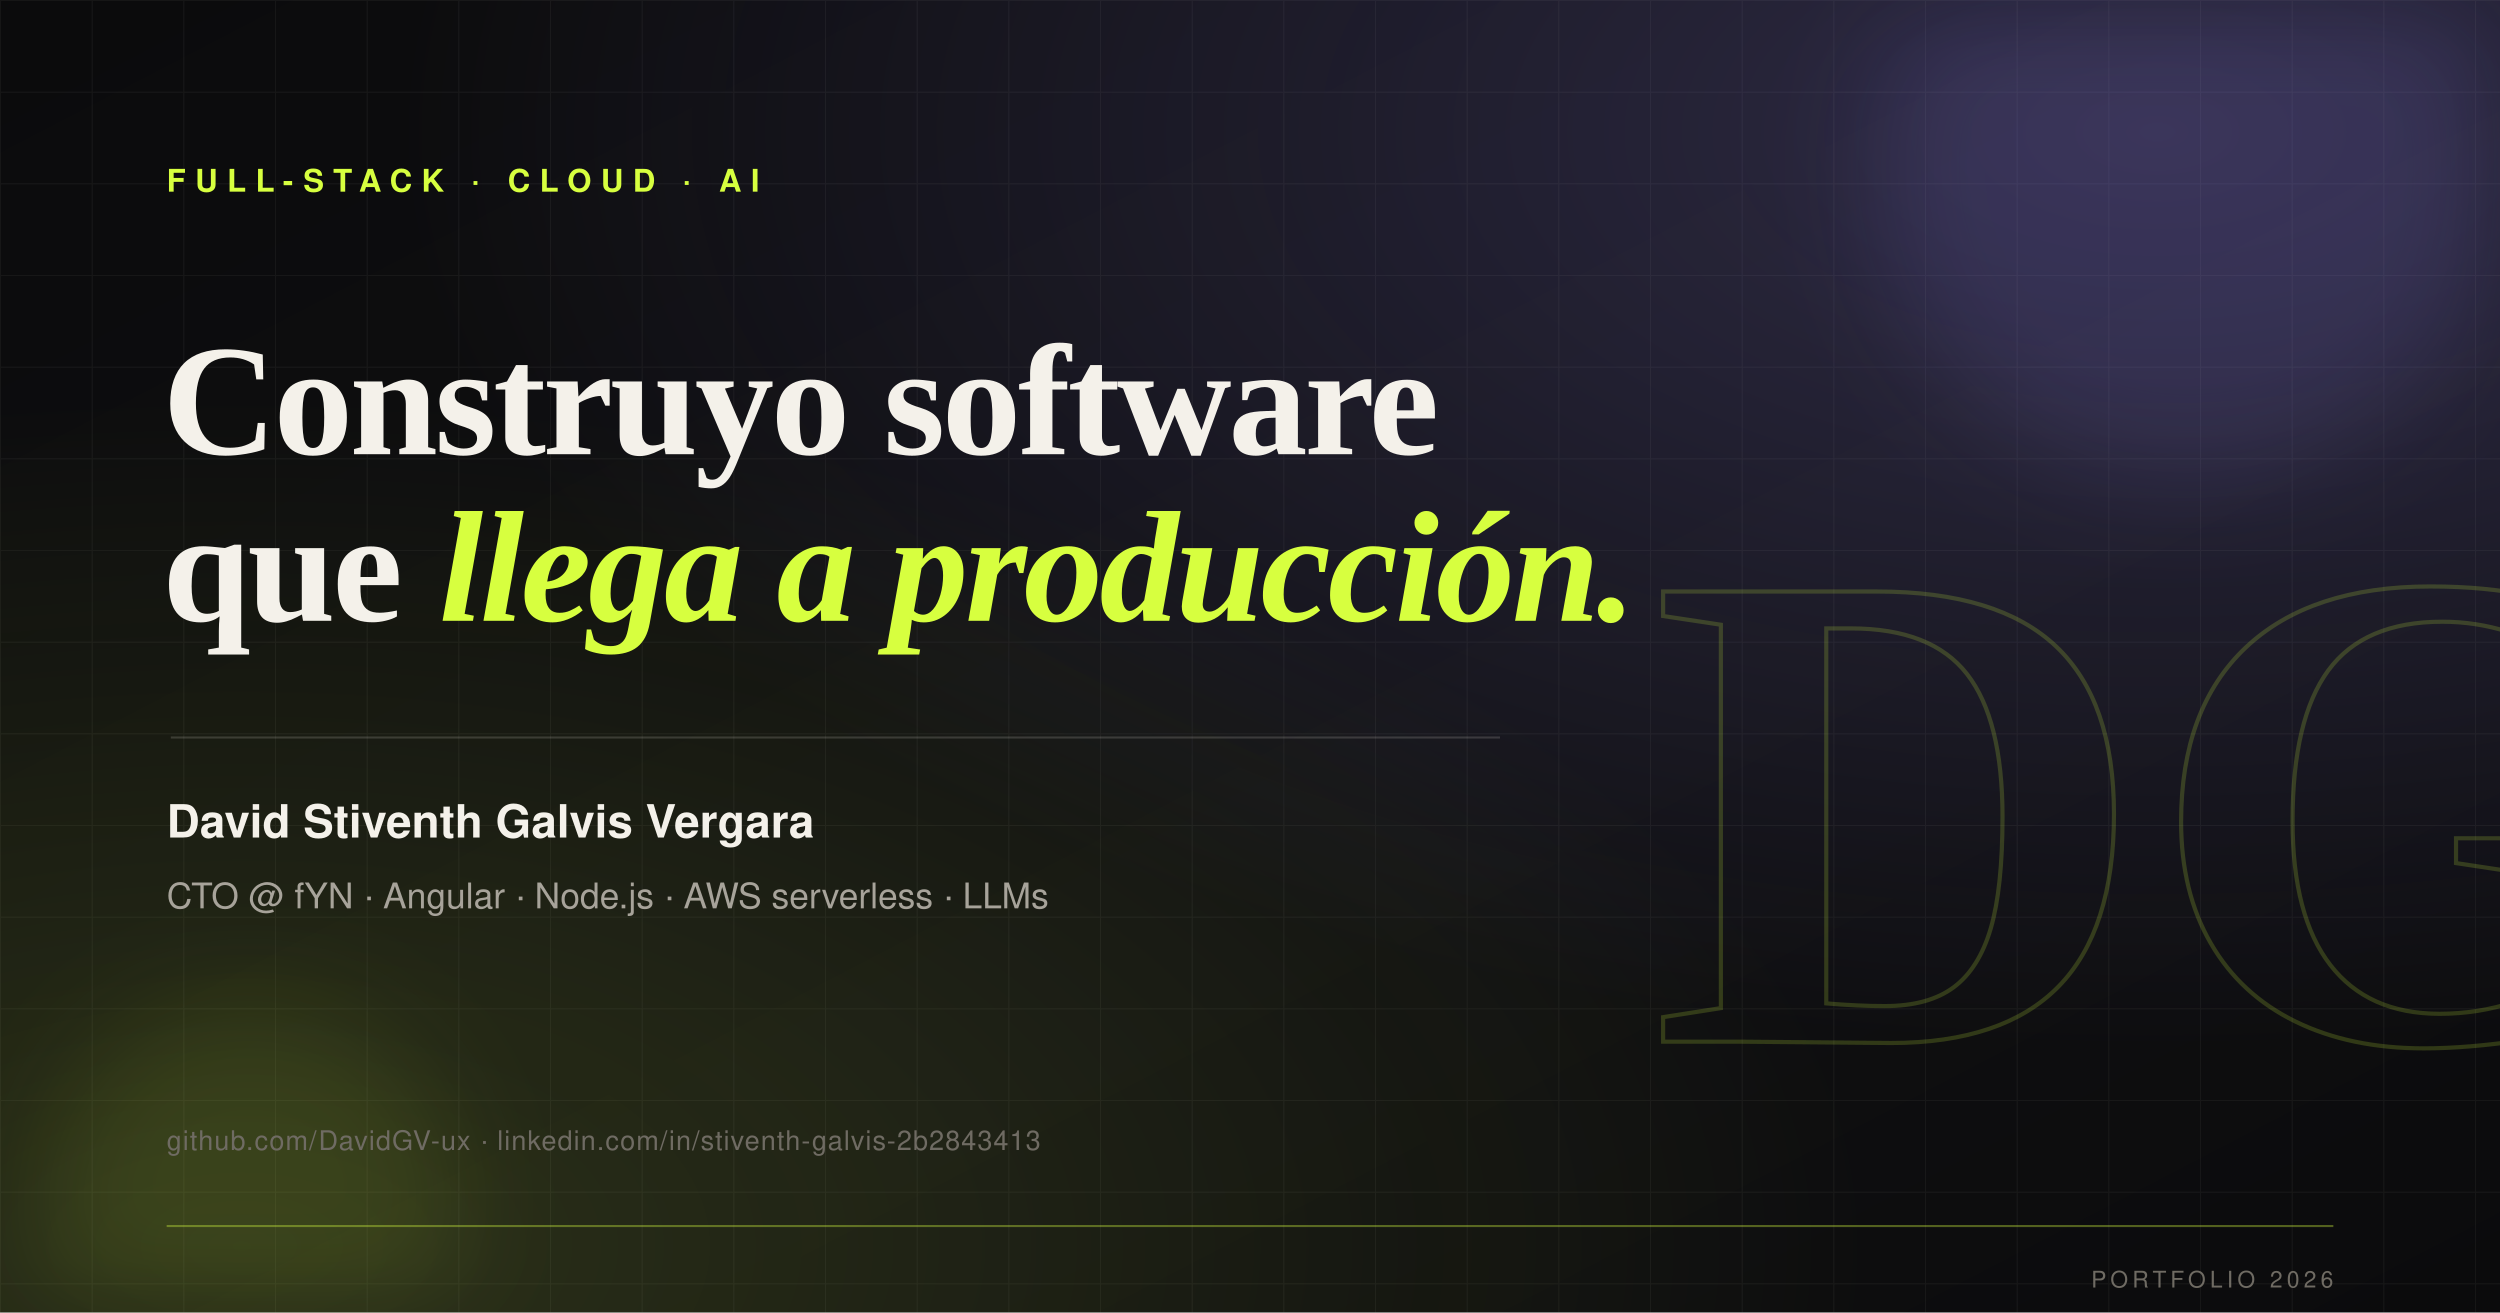
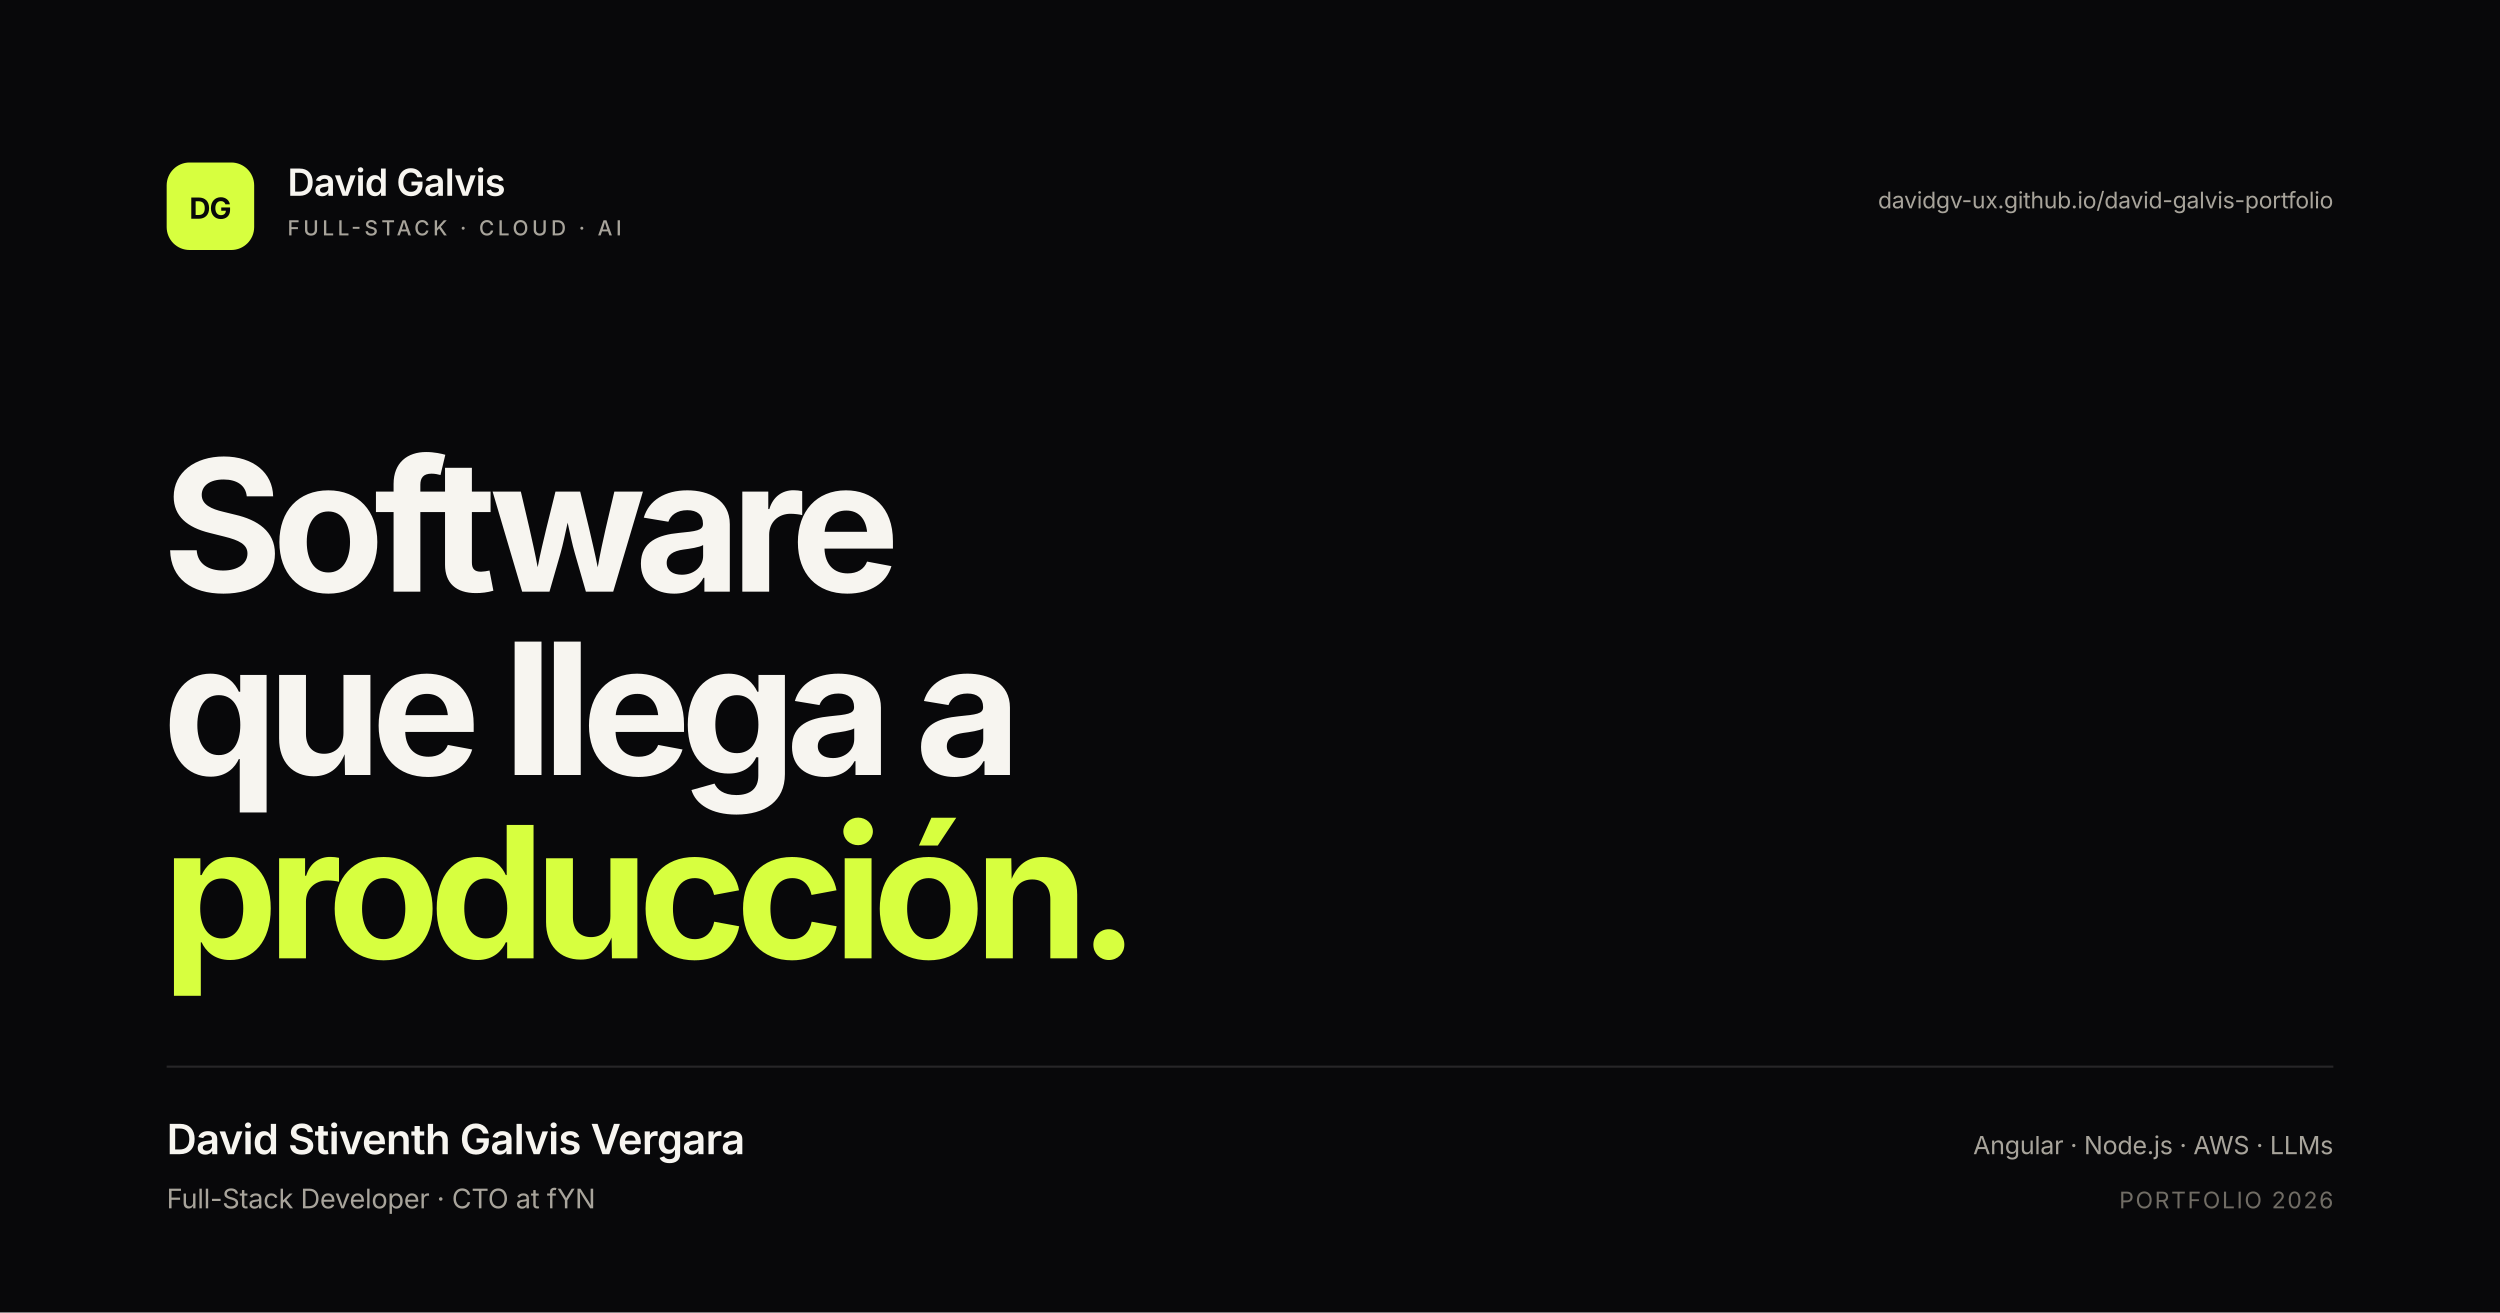
- <svg xmlns="http://www.w3.org/2000/svg" width="1200" height="630" viewBox="0 0 1200 630" role="img" aria-label="David Galvis — Full-Stack Developer. I build software that ships to production.">
-   <defs>
-     <linearGradient id="bg" x1="0" y1="0" x2="1" y2="1">
-       <stop offset="0" stop-color="#0b0b0c" />
-       <stop offset=".6" stop-color="#101012" />
-       <stop offset="1" stop-color="#0b0b0c" />
-     </linearGradient>
-     <radialGradient id="violet" cx=".86" cy=".1" r=".7">
-       <stop offset="0" stop-color="#9b8cff" stop-opacity=".22" />
-       <stop offset="1" stop-color="#9b8cff" stop-opacity="0" />
-     </radialGradient>
-     <radialGradient id="lime" cx=".1" cy=".95" r=".65">
-       <stop offset="0" stop-color="#d7ff3f" stop-opacity=".14" />
-       <stop offset="1" stop-color="#d7ff3f" stop-opacity="0" />
-     </radialGradient>
-     <pattern id="grid" width="44" height="44" patternUnits="userSpaceOnUse">
-       <path d="M44 0H0V44" fill="none" stroke="#f4f1ea" stroke-opacity=".05" stroke-width="1" />
-     </pattern>
-     <filter id="blur" x="-30%" y="-30%" width="160%" height="160%">
-       <feGaussianBlur stdDeviation="26" />
-     </filter>
-   </defs>
-   <rect width="1200" height="630" fill="url(#bg)" />
-   <rect width="1200" height="630" fill="url(#grid)" />
-   <rect width="1200" height="630" fill="url(#violet)" />
-   <rect width="1200" height="630" fill="url(#lime)" />
-   <circle cx="1050" cy="80" r="150" fill="#9b8cff" opacity=".12" filter="url(#blur)" />
-   <circle cx="120" cy="580" r="100" fill="#d7ff3f" opacity=".10" filter="url(#blur)" />
-   <text x="80" y="92" fill="#d7ff3f" font-family="Helvetica, Arial, sans-serif" font-size="15" font-weight="700" letter-spacing="4.5">FULL-STACK · CLOUD · AI</text>
-   <text x="78" y="218" fill="#f4f1ea" font-family="Georgia, 'Times New Roman', serif" font-size="76" font-weight="700" letter-spacing="-1.5">Construyo software</text>
-   <text x="78" y="298" fill="#f4f1ea" font-family="Georgia, 'Times New Roman', serif" font-size="76" font-weight="700" letter-spacing="-1.5">que <tspan fill="#d7ff3f" font-style="italic">llega a producción.</tspan>
-   </text>
-   <line x1="82" y1="354" x2="720" y2="354" stroke="#f4f1ea" stroke-opacity=".16" />
-   <text x="80" y="402" fill="#f4f1ea" font-family="Helvetica, Arial, sans-serif" font-size="22" font-weight="600">David Stiventh Galvis Vergara</text>
-   <text x="80" y="436" fill="#a7a39a" font-family="Helvetica, Arial, sans-serif" font-size="17">CTO @ fYN · Angular · Node.js · AWS serverless · LLMs</text>
-   <text x="80" y="552" fill="#6f6b63" font-family="Helvetica, Arial, sans-serif" font-size="13" letter-spacing=".5">github.com/DavidGV-ux  ·  linkedin.com/in/stiventh-galvis-2b2843413</text>
-   <text x="1040" y="500" text-anchor="middle" fill="none" stroke="#d7ff3f" stroke-opacity=".18" stroke-width="2" font-family="Georgia, 'Times New Roman', serif" font-size="330" font-weight="700">DG</text>
-   <rect x="80" y="588" width="1040" height="1" fill="#d7ff3f" opacity=".35" />
-   <text x="1120" y="618" text-anchor="end" fill="#6f6b63" font-family="Helvetica, Arial, sans-serif" font-size="11" letter-spacing="2">PORTFOLIO 2026</text>
+ <svg xmlns="http://www.w3.org/2000/svg" width="1200" height="630" viewBox="0 0 1200 630" role="img" aria-label="David Galvis — Full-Stack Developer. Software that ships to production.">
+   <rect width="1200" height="630" fill="#08080a" />
+   <rect x="80" y="78" width="42" height="42" rx="11" fill="#d7ff3f" />
+   <text x="101" y="105" text-anchor="middle" fill="#08080a" font-family="Inter, 'Helvetica Neue', Arial, sans-serif" font-size="14" font-weight="700" letter-spacing="-.4">DG</text>
+   <text x="138" y="94" fill="#f7f5f0" font-family="Inter, 'Helvetica Neue', Arial, sans-serif" font-size="18" font-weight="600" letter-spacing="-.3">David Galvis</text>
+   <text x="138" y="113" fill="#a8a49b" font-family="Inter, 'Helvetica Neue', Arial, sans-serif" font-size="10" font-weight="500" letter-spacing="1.7">FULL-STACK · CLOUD · AI</text>
+   <text x="1120" y="100" text-anchor="end" fill="#a8a49b" font-family="Inter, 'Helvetica Neue', Arial, sans-serif" font-size="11" letter-spacing="-.1">davidgv-ux.github.io/david-galvis-portfolio</text>
+   <text x="78" y="284" fill="#f7f5f0" font-family="Inter, 'Helvetica Neue', Arial, sans-serif" font-size="88" font-weight="700" letter-spacing="-5">Software</text>
+   <text x="78" y="372" fill="#f7f5f0" font-family="Inter, 'Helvetica Neue', Arial, sans-serif" font-size="88" font-weight="700" letter-spacing="-5">que llega a</text>
+   <text x="78" y="460" fill="#d7ff3f" font-family="Inter, 'Helvetica Neue', Arial, sans-serif" font-size="88" font-weight="700" letter-spacing="-5">producción.</text>
+   <line x1="80" y1="512" x2="1120" y2="512" stroke="#f7f5f0" stroke-opacity=".13" />
+   <text x="80" y="554" fill="#f7f5f0" font-family="Inter, 'Helvetica Neue', Arial, sans-serif" font-size="20" font-weight="600" letter-spacing="-.3">David Stiventh Galvis Vergara</text>
+   <text x="80" y="580" fill="#a8a49b" font-family="Inter, 'Helvetica Neue', Arial, sans-serif" font-size="13" letter-spacing="-.1">Full-Stack Developer · CTO at fYN</text>
+   <text x="1120" y="554" text-anchor="end" fill="#a8a49b" font-family="Inter, 'Helvetica Neue', Arial, sans-serif" font-size="12" letter-spacing="-.1">Angular · Node.js · AWS · LLMs</text>
+   <text x="1120" y="580" text-anchor="end" fill="#716d65" font-family="Inter, 'Helvetica Neue', Arial, sans-serif" font-size="11" letter-spacing=".8">PORTFOLIO 2026</text>
</svg>
